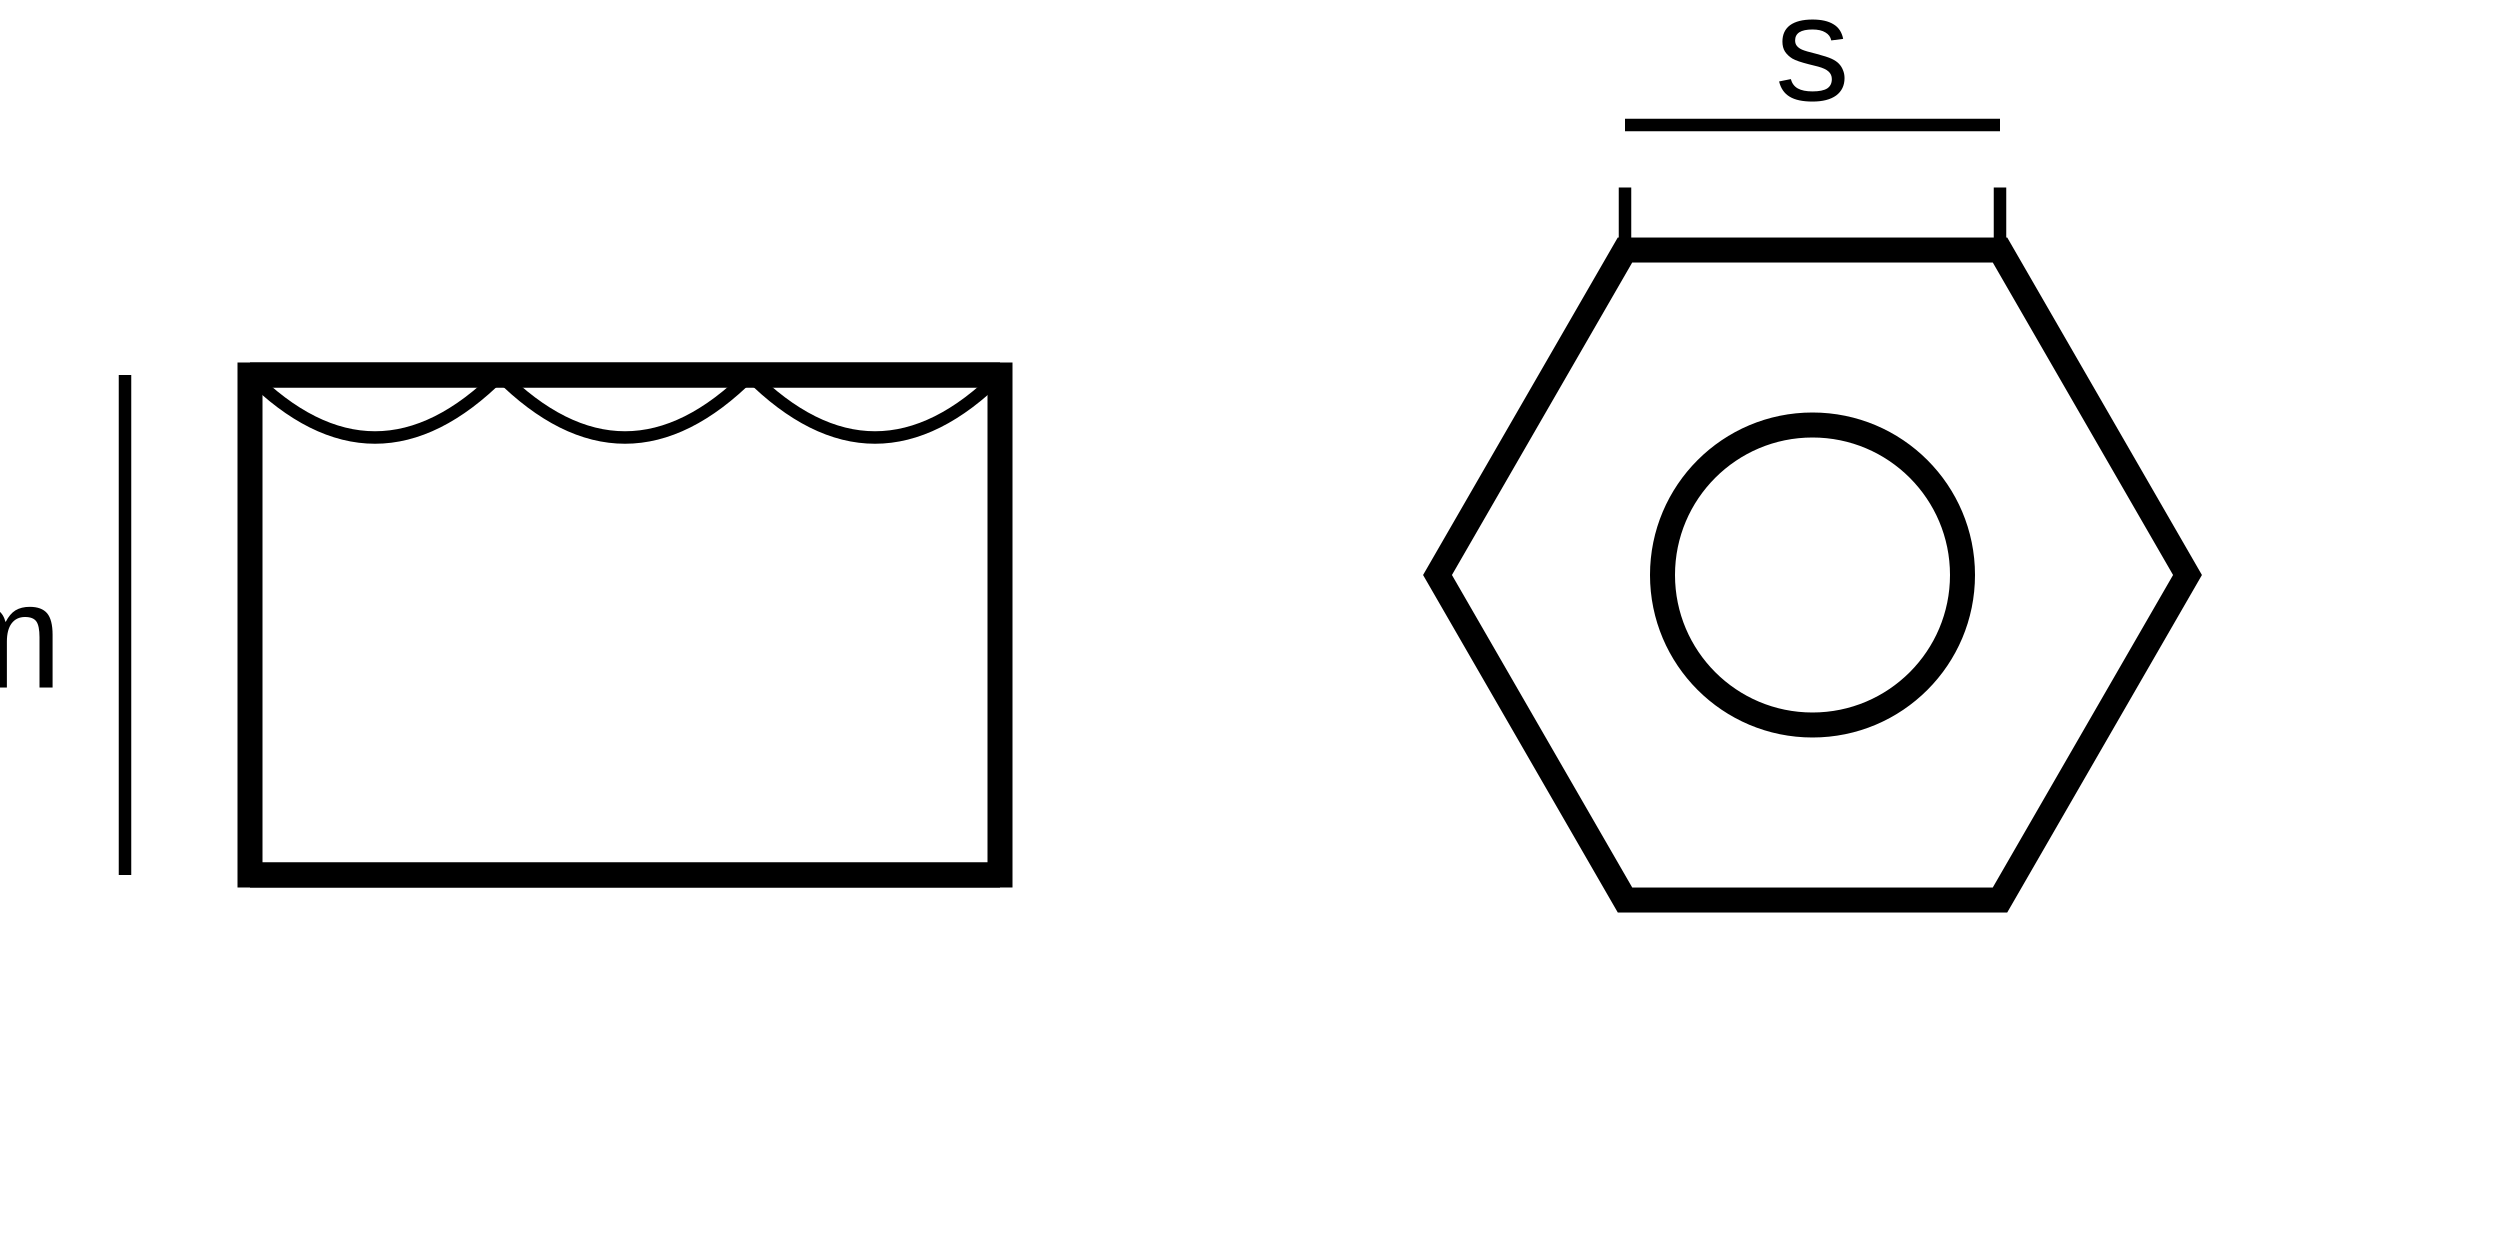
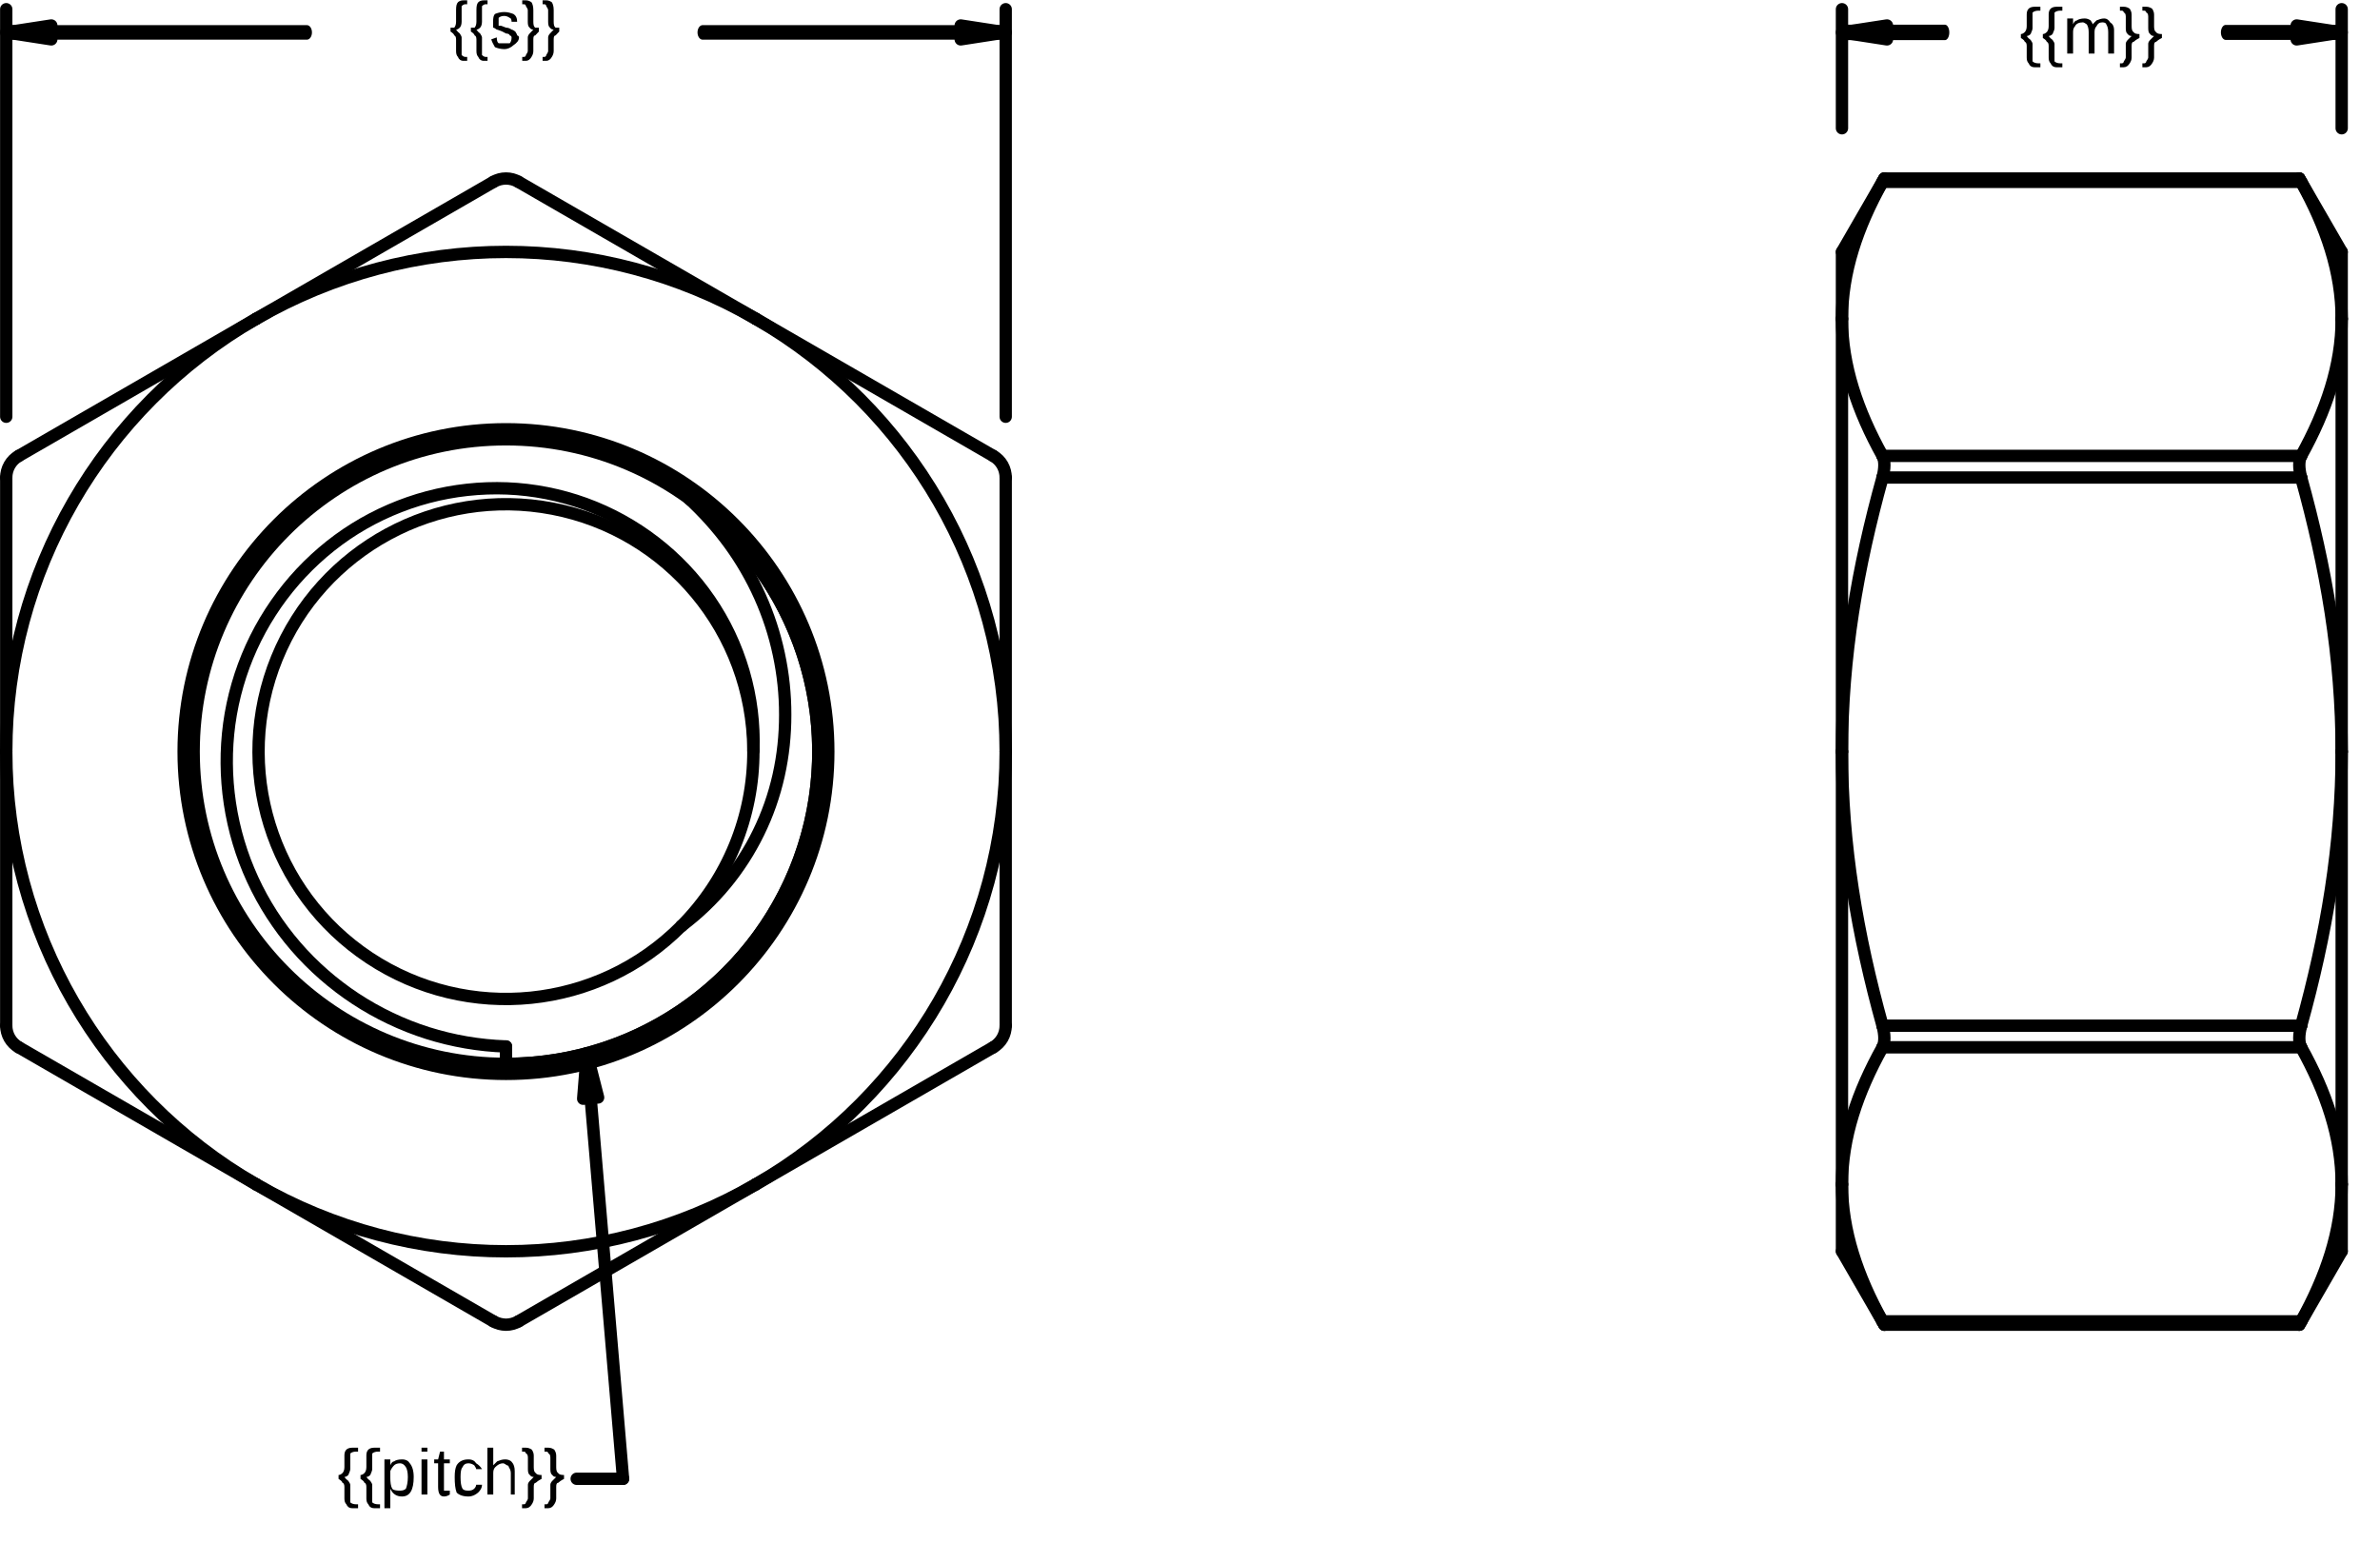
- <svg xmlns="http://www.w3.org/2000/svg" viewBox="0 0 200 100">
-   <rect x="20" y="30" width="60" height="40" fill="none" stroke="black" stroke-width="2" />
-   <line x1="20" y1="30" x2="80" y2="30" stroke="black" stroke-width="2" />
-   <line x1="20" y1="70" x2="80" y2="70" stroke="black" stroke-width="2" />
-   <path d="M 20 30 Q 30 40 40 30" fill="none" stroke="black" stroke-width="1" />
-   <path d="M 40 30 Q 50 40 60 30" fill="none" stroke="black" stroke-width="1" />
-   <path d="M 60 30 Q 70 40 80 30" fill="none" stroke="black" stroke-width="1" />
-   <line x1="10" y1="30" x2="10" y2="70" stroke="black" stroke-width="1" marker-start="url(#arrow)" marker-end="url(#arrow)" />
-   <text x="5" y="55" font-family="Arial" font-size="12" text-anchor="end">m</text>
-   <polygon points="130,20 160,20 175,46 160,72 130,72 115,46" fill="none" stroke="black" stroke-width="2" />
-   <circle cx="145" cy="46" r="12" fill="none" stroke="black" stroke-width="2" />
-   <line x1="130" y1="10" x2="160" y2="10" stroke="black" stroke-width="1" />
-   <line x1="130" y1="15" x2="130" y2="20" stroke="black" stroke-width="1" />
-   <line x1="160" y1="15" x2="160" y2="20" stroke="black" stroke-width="1" />
-   <text x="145" y="8" font-family="Arial" font-size="12" text-anchor="middle">s</text>
+ <svg xmlns="http://www.w3.org/2000/svg" width="100%" height="100%" viewBox="0 0 54 35" version="1.1" xml:space="preserve" style="fill-rule:evenodd;clip-rule:evenodd;stroke-linecap:round;stroke-linejoin:round;stroke-miterlimit:2;">
+   <g transform="matrix(1,0,0,1,-21.915,-27.7874)">
+     <g id="_0" transform="matrix(1,0,0,1,2.59565,74.1507)">
+       <path id="CIRCLE" d="M30.8,-22.222C34.711,-22.222 37.886,-25.397 37.886,-29.308C37.886,-33.22 34.711,-36.395 30.8,-36.395C26.888,-36.395 23.713,-33.22 23.713,-29.308C23.713,-25.397 26.888,-22.222 30.8,-22.222Z" style="fill:none;stroke:black;stroke-width:0.28px;" />
+       <path id="ARC" d="M36.469,-19.489C39.977,-21.514 42.138,-25.258 42.138,-29.308" style="fill:none;stroke:black;stroke-width:0.28px;" />
+       <path id="SPLINE" d="M42.138,-23.089L42.138,-29.308" style="fill:none;stroke:black;stroke-width:0.28px;" />
+       <path id="SPLINE1" d="M41.855,-22.598C41.939,-22.647 42.012,-22.719 42.062,-22.805C42.112,-22.892 42.138,-22.992 42.138,-23.089" style="fill:none;stroke:black;stroke-width:0.28px;" />
+       <path id="SPLINE2" d="M36.469,-19.489C37.382,-20.016 40.975,-22.091 41.855,-22.598" style="fill:none;stroke:black;stroke-width:0.28px;" />
+       <path id="ARC1" d="M25.13,-19.489C28.639,-17.463 32.961,-17.463 36.469,-19.489" style="fill:none;stroke:black;stroke-width:0.28px;" />
+       <path id="ARC2" d="M19.461,-29.308C19.461,-25.258 21.622,-21.514 25.13,-19.489" style="fill:none;stroke:black;stroke-width:0.28px;" />
+       <path id="ARC3" d="M25.13,-39.128C21.622,-37.102 19.461,-33.359 19.461,-29.308" style="fill:none;stroke:black;stroke-width:0.28px;" />
+       <path id="ARC4" d="M36.469,-39.128C32.961,-41.153 28.639,-41.153 25.13,-39.128" style="fill:none;stroke:black;stroke-width:0.28px;" />
+       <path id="ARC5" d="M42.138,-29.308C42.138,-33.359 39.977,-37.102 36.469,-39.128" style="fill:none;stroke:black;stroke-width:0.28px;" />
+       <path id="CIRCLE1" d="M30.8,-21.995C34.836,-21.995 38.113,-25.272 38.113,-29.308C38.113,-33.345 34.836,-36.622 30.8,-36.622C26.763,-36.622 23.486,-33.345 23.486,-29.308C23.486,-25.272 26.763,-21.995 30.8,-21.995Z" style="fill:none;stroke:black;stroke-width:0.28px;" />
+       <path id="SPLINE3" d="M31.083,-42.237C30.999,-42.286 30.9,-42.313 30.8,-42.313C30.7,-42.313 30.601,-42.286 30.516,-42.237" style="fill:none;stroke:black;stroke-width:0.28px;" />
+       <path id="SPLINE4" d="M30.516,-42.237C28.753,-41.219 26.964,-40.186 25.13,-39.128" style="fill:none;stroke:black;stroke-width:0.28px;" />
+       <path id="SPLINE5" d="M36.469,-39.128C35.556,-39.655 31.963,-41.73 31.083,-42.237" style="fill:none;stroke:black;stroke-width:0.28px;" />
+       <path id="SPLINE6" d="M30.516,-16.379C30.601,-16.331 30.699,-16.304 30.799,-16.303C30.899,-16.303 30.999,-16.331 31.083,-16.379" style="fill:none;stroke:black;stroke-width:0.28px;" />
+       <path id="SPLINE7" d="M31.083,-16.379C32.846,-17.397 34.636,-18.43 36.469,-19.489" style="fill:none;stroke:black;stroke-width:0.28px;" />
+       <path id="SPLINE8" d="M25.13,-19.489C26.044,-18.962 29.637,-16.887 30.516,-16.379" style="fill:none;stroke:black;stroke-width:0.28px;" />
+       <path id="SPLINE9" d="M19.461,-23.089C19.461,-22.992 19.487,-22.893 19.537,-22.806C19.587,-22.72 19.66,-22.647 19.745,-22.598" style="fill:none;stroke:black;stroke-width:0.28px;" />
+       <path id="SPLINE10" d="M19.745,-22.598C21.508,-21.58 23.297,-20.547 25.13,-19.489" style="fill:none;stroke:black;stroke-width:0.28px;" />
+       <path id="SPLINE11" d="M19.461,-23.089L19.461,-29.308" style="fill:none;stroke:black;stroke-width:0.28px;" />
+       <path id="SPLINE12" d="M19.745,-36.018C19.66,-35.97 19.587,-35.898 19.537,-35.811C19.487,-35.725 19.461,-35.625 19.461,-35.527" style="fill:none;stroke:black;stroke-width:0.28px;" />
+       <path id="SPLINE13" d="M19.461,-29.308L19.461,-35.527" style="fill:none;stroke:black;stroke-width:0.28px;" />
+       <path id="SPLINE14" d="M25.13,-39.128C24.217,-38.601 20.624,-36.526 19.745,-36.018" style="fill:none;stroke:black;stroke-width:0.28px;" />
+       <path id="SPLINE15" d="M42.138,-35.527C42.138,-35.625 42.112,-35.724 42.063,-35.81C42.013,-35.897 41.939,-35.97 41.855,-36.018" style="fill:none;stroke:black;stroke-width:0.28px;" />
+       <path id="SPLINE16" d="M42.138,-29.308L42.138,-35.527" style="fill:none;stroke:black;stroke-width:0.28px;" />
+       <path id="SPLINE17" d="M41.855,-36.018C40.092,-37.036 38.302,-38.069 36.469,-39.128" style="fill:none;stroke:black;stroke-width:0.28px;" />
+       <path id="ARC6" d="M30.8,-22.222C33.875,-22.222 36.599,-24.205 37.544,-27.132C38.488,-30.058 37.437,-33.26 34.942,-35.058" style="fill:none;stroke:black;stroke-width:0.28px;" />
+       <path id="SPLINE18" d="M34.942,-35.058C35.285,-34.742 35.594,-34.399 35.866,-34.028C36.137,-33.657 36.373,-33.251 36.562,-32.829C36.751,-32.407 36.894,-31.971 36.99,-31.52C37.087,-31.069 37.136,-30.602 37.135,-30.142C37.135,-29.682 37.088,-29.224 36.986,-28.769C36.884,-28.314 36.731,-27.88 36.529,-27.468C36.328,-27.056 36.073,-26.66 35.78,-26.305C35.486,-25.95 35.154,-25.632 34.782,-25.352" style="fill:none;stroke:black;stroke-width:0.28px;" />
+       <path id="ARC7" d="M34.782,-25.352C35.831,-26.408 36.418,-27.837 36.413,-29.326" style="fill:none;stroke:black;stroke-width:0.28px;" />
+       <path id="SPLINE19" d="M36.413,-29.326C36.435,-29.936 36.361,-30.533 36.191,-31.119C36.02,-31.704 35.763,-32.249 35.419,-32.75C34.732,-33.753 33.732,-34.517 32.596,-34.931C32.312,-35.034 32.017,-35.116 31.721,-35.174C31.425,-35.232 31.126,-35.268 30.825,-35.28C30.223,-35.304 29.611,-35.237 29.03,-35.083C28.448,-34.929 27.882,-34.684 27.372,-34.366C26.862,-34.048 26.394,-33.646 25.999,-33.193C25.604,-32.739 25.271,-32.222 25.022,-31.673C24.773,-31.124 24.603,-30.538 24.521,-29.939C24.44,-29.339 24.445,-28.737 24.535,-28.135C24.626,-27.532 24.798,-26.957 25.051,-26.407C25.304,-25.857 25.635,-25.345 26.029,-24.889C26.422,-24.434 26.886,-24.029 27.388,-23.699C27.89,-23.369 28.446,-23.104 29.019,-22.922C29.592,-22.741 30.191,-22.637 30.8,-22.617" style="fill:none;stroke:black;stroke-width:0.28px;" />
+       <path id="LINE" d="M30.8,-22.222L30.8,-22.617" style="fill:none;stroke:black;stroke-width:0.28px;" />
+       <path id="ARC8" d="M36.413,-29.348C36.394,-32.024 34.489,-34.314 31.861,-34.82C29.233,-35.326 26.613,-33.907 25.602,-31.429C24.591,-28.952 25.469,-26.105 27.7,-24.627C29.932,-23.15 32.896,-23.453 34.782,-25.352" style="fill:none;stroke:black;stroke-width:0.28px;" />
+       <g id="ROTATED-DIMENSION">
+         <path id="SOLID" d="M19.461,-45.628L20.483,-45.47L20.483,-45.785L19.461,-45.628Z" style="stroke:black;stroke-width:0.28px;stroke-linecap:butt;" />
+         <path id="SOLID1" d="M42.138,-45.628L41.117,-45.785L41.117,-45.47L42.138,-45.628Z" style="stroke:black;stroke-width:0.28px;stroke-linecap:butt;" />
+         <path id="LINE1" d="M19.461,-36.907L19.461,-46.154" style="fill:none;stroke:black;stroke-width:0.28px;" />
+         <path id="LINE2" d="M42.138,-36.907L42.138,-46.154" style="fill:none;stroke:black;stroke-width:0.28px;" />
+         <g id="LINE3" transform="matrix(0.697592,0,0,1,5.88519,0)">
+           <path d="M19.461,-45.628L29.239,-45.628" style="fill:none;stroke:black;stroke-width:0.33px;" />
+         </g>
+         <g id="LINE4" transform="matrix(0.703069,0,0,1,12.5121,0)">
+           <path d="M42.138,-45.628L32.357,-45.628" style="fill:none;stroke:black;stroke-width:0.33px;" />
+         </g>
+         <g id="MTEXT" transform="matrix(2.83465,0,0,2.83465,29.4994,-45.2931)">
+           <g transform="matrix(0.948,0,0,1,5.77316e-18,0)">
+             <g transform="matrix(0.518595,0,0,0.518595,0.952108,0)">
+                         </g>
+             <text x="0px" y="0px" style="font-family:'ArialMT', 'Arial', sans-serif;font-size:0.519px;">{{s}}</text>
+           </g>
+         </g>
+       </g>
+       <g id="MTEXT1" transform="matrix(2.83465,0,0,2.83465,22.3502,-12.4495)">
+         <g transform="matrix(0.529167,0,0,0.529167,3.44824,0)">
+                 </g>
+         <text x="1.624px" y="0px" style="font-family:'ArialMT', 'Arial', sans-serif;font-size:0.529px;">{{pitch}}</text>
+       </g>
+       <g id="LEADER">
+         <path id="SOLID2" d="M32.551,-21.431L32.634,-22.463L32.89,-21.46L32.551,-21.431Z" style="stroke:black;stroke-width:0.28px;stroke-linecap:butt;" />
+         <path id="LINE5" d="M32.721,-21.445L33.456,-12.807" style="fill:none;stroke:black;stroke-width:0.28px;" />
+         <path id="LINE6" d="M33.456,-12.807L32.404,-12.807" style="fill:none;stroke:black;stroke-width:0.28px;" />
+       </g>
+       <path id="LINE7" d="M72.45,-40.647L71.488,-42.313" style="fill:none;stroke:black;stroke-width:0.28px;" />
+       <path id="LINE8" d="M71.488,-16.303L72.45,-17.97" style="fill:none;stroke:black;stroke-width:0.28px;" />
+       <path id="LINE9" d="M62.074,-42.313L61.112,-40.647" style="fill:none;stroke:black;stroke-width:0.28px;" />
+       <path id="LINE10" d="M61.112,-17.97L62.074,-16.303" style="fill:none;stroke:black;stroke-width:0.28px;" />
+       <path id="LINE11" d="M71.488,-42.313L62.074,-42.313" style="fill:none;stroke:black;stroke-width:0.28px;" />
+       <path id="LINE12" d="M62.074,-16.303L71.488,-16.303" style="fill:none;stroke:black;stroke-width:0.28px;" />
+       <path id="SPLINE20" d="M72.45,-19.489C72.45,-20.016 72.363,-20.543 72.203,-21.061C72.044,-21.579 71.812,-22.091 71.53,-22.598" style="fill:none;stroke:black;stroke-width:0.28px;" />
+       <path id="SPLINE21" d="M71.53,-23.089C71.503,-22.992 71.488,-22.893 71.488,-22.806C71.488,-22.72 71.503,-22.647 71.53,-22.598" style="fill:none;stroke:black;stroke-width:0.28px;" />
+       <path id="SPLINE22" d="M71.53,-23.089C71.812,-24.106 72.046,-25.14 72.205,-26.177C72.364,-27.213 72.45,-28.257 72.45,-29.308" style="fill:none;stroke:black;stroke-width:0.28px;" />
+       <path id="LINE13" d="M72.45,-29.308L72.45,-19.489" style="fill:none;stroke:black;stroke-width:0.28px;" />
+       <path id="SPLINE23" d="M72.45,-29.308C72.45,-30.361 72.362,-31.425 72.202,-32.463C72.041,-33.501 71.81,-34.52 71.53,-35.527" style="fill:none;stroke:black;stroke-width:0.28px;" />
+       <path id="SPLINE24" d="M71.53,-36.018C71.503,-35.97 71.488,-35.898 71.488,-35.811C71.488,-35.725 71.503,-35.625 71.53,-35.527" style="fill:none;stroke:black;stroke-width:0.28px;" />
+       <path id="SPLINE25" d="M71.53,-36.018C72.095,-37.036 72.45,-38.069 72.45,-39.128" style="fill:none;stroke:black;stroke-width:0.28px;" />
+       <path id="LINE14" d="M72.45,-29.308L72.45,-39.128" style="fill:none;stroke:black;stroke-width:0.28px;" />
+       <path id="SPLINE26" d="M61.112,-29.308C61.112,-30.361 61.2,-31.425 61.36,-32.463C61.521,-33.501 61.752,-34.52 62.032,-35.527" style="fill:none;stroke:black;stroke-width:0.28px;" />
+       <path id="LINE15" d="M71.53,-35.527L62.032,-35.527" style="fill:none;stroke:black;stroke-width:0.28px;" />
+       <path id="LINE16" d="M62.032,-23.089L71.53,-23.089" style="fill:none;stroke:black;stroke-width:0.28px;" />
+       <path id="SPLINE27" d="M62.032,-23.089C61.75,-24.106 61.516,-25.14 61.357,-26.177C61.197,-27.213 61.112,-28.257 61.112,-29.308" style="fill:none;stroke:black;stroke-width:0.28px;" />
+       <path id="LINE17" d="M62.032,-36.018L71.53,-36.018" style="fill:none;stroke:black;stroke-width:0.28px;" />
+       <path id="SPLINE28" d="M62.032,-35.527C62.059,-35.625 62.074,-35.724 62.074,-35.81C62.074,-35.897 62.059,-35.97 62.032,-36.018" style="fill:none;stroke:black;stroke-width:0.28px;" />
+       <path id="LINE18" d="M61.112,-29.308L61.112,-39.128" style="fill:none;stroke:black;stroke-width:0.28px;" />
+       <path id="SPLINE29" d="M62.032,-36.018C61.466,-37.036 61.112,-38.069 61.112,-39.128" style="fill:none;stroke:black;stroke-width:0.28px;" />
+       <path id="LINE19" d="M61.112,-19.489L61.112,-29.308" style="fill:none;stroke:black;stroke-width:0.28px;" />
+       <path id="SPLINE30" d="M62.032,-22.598C62.059,-22.647 62.074,-22.719 62.074,-22.805C62.074,-22.892 62.059,-22.992 62.032,-23.089" style="fill:none;stroke:black;stroke-width:0.28px;" />
+       <path id="SPLINE31" d="M61.112,-19.489C61.112,-20.016 61.199,-20.543 61.359,-21.061C61.518,-21.579 61.75,-22.091 62.032,-22.598" style="fill:none;stroke:black;stroke-width:0.28px;" />
+       <path id="LINE20" d="M71.53,-22.598L62.032,-22.598" style="fill:none;stroke:black;stroke-width:0.28px;" />
+       <path id="SPLINE32" d="M61.112,-39.128C61.112,-39.655 61.199,-40.182 61.359,-40.7C61.518,-41.218 61.75,-41.73 62.032,-42.237" style="fill:none;stroke:black;stroke-width:0.28px;" />
+       <path id="LINE21" d="M71.53,-42.237L62.032,-42.237" style="fill:none;stroke:black;stroke-width:0.28px;" />
+       <path id="SPLINE33" d="M72.45,-39.128C72.45,-39.655 72.363,-40.182 72.203,-40.7C72.044,-41.218 71.812,-41.73 71.53,-42.237" style="fill:none;stroke:black;stroke-width:0.28px;" />
+       <path id="SPLINE34" d="M71.53,-16.379C72.095,-17.397 72.45,-18.43 72.45,-19.489" style="fill:none;stroke:black;stroke-width:0.28px;" />
+       <path id="LINE22" d="M62.032,-16.379L71.53,-16.379" style="fill:none;stroke:black;stroke-width:0.28px;" />
+       <path id="SPLINE35" d="M62.032,-16.379C61.466,-17.397 61.112,-18.43 61.112,-19.489" style="fill:none;stroke:black;stroke-width:0.28px;" />
+       <path id="SPLINE36" d="M71.488,-42.313C71.488,-42.313 71.488,-42.313 71.488,-42.313C71.488,-42.314 71.489,-42.313 71.489,-42.311C71.49,-42.31 71.527,-42.244 71.53,-42.237" style="fill:none;stroke:black;stroke-width:0.28px;" />
+       <path id="LINE23" d="M72.45,-40.647L72.45,-39.128" style="fill:none;stroke:black;stroke-width:0.28px;" />
+       <path id="SPLINE37" d="M71.53,-16.379C71.527,-16.373 71.488,-16.304 71.488,-16.304" style="fill:none;stroke:black;stroke-width:0.28px;" />
+       <path id="LINE24" d="M72.45,-19.489L72.45,-17.97" style="fill:none;stroke:black;stroke-width:0.28px;" />
+       <path id="SPLINE38" d="M62.032,-42.237C62.035,-42.244 62.074,-42.313 62.074,-42.313" style="fill:none;stroke:black;stroke-width:0.28px;" />
+       <path id="LINE25" d="M61.112,-39.128L61.112,-40.647" style="fill:none;stroke:black;stroke-width:0.28px;" />
+       <path id="SPLINE39" d="M62.074,-16.304C62.074,-16.304 62.074,-16.303 62.074,-16.303C62.074,-16.303 62.073,-16.304 62.073,-16.305C62.072,-16.307 62.035,-16.373 62.032,-16.379" style="fill:none;stroke:black;stroke-width:0.28px;" />
+       <path id="LINE26" d="M61.112,-17.97L61.112,-19.489" style="fill:none;stroke:black;stroke-width:0.28px;" />
+       <g id="ROTATED-DIMENSION1">
+         <path id="SOLID3" d="M61.112,-45.628L62.133,-45.47L62.133,-45.785L61.112,-45.628Z" style="stroke:black;stroke-width:0.28px;stroke-linecap:butt;" />
+         <path id="SOLID4" d="M72.45,-45.628L71.429,-45.785L71.429,-45.47L72.45,-45.628Z" style="stroke:black;stroke-width:0.28px;stroke-linecap:butt;" />
+         <path id="LINE27" d="M61.112,-43.453L61.112,-46.154" style="fill:none;stroke:black;stroke-width:0.28px;" />
+         <path id="LINE28" d="M72.45,-43.453L72.45,-46.154" style="fill:none;stroke:black;stroke-width:0.28px;" />
+         <g id="LINE29" transform="matrix(0.568335,0,0,1,26.3798,0)">
+           <path d="M61.112,-45.628L65.222,-45.628" style="fill:none;stroke:black;stroke-width:0.35px;" />
+         </g>
+         <g id="LINE30" transform="matrix(0.640304,0,0,1,26.0601,0)">
+           <path d="M72.45,-45.628L68.34,-45.628" style="fill:none;stroke:black;stroke-width:0.34px;" />
+         </g>
+         <g id="MTEXT2" transform="matrix(2.83465,0,0,2.83465,65.2039,-45.1474)">
+           <g transform="matrix(0.529167,0,0,0.529167,1.12011,0)">
+                     </g>
+           <text x="-0.028px" y="0px" style="font-family:'ArialMT', 'Arial', sans-serif;font-size:0.529px;">{{m}}</text>
+         </g>
+       </g>
+     </g>
+   </g>
</svg>
